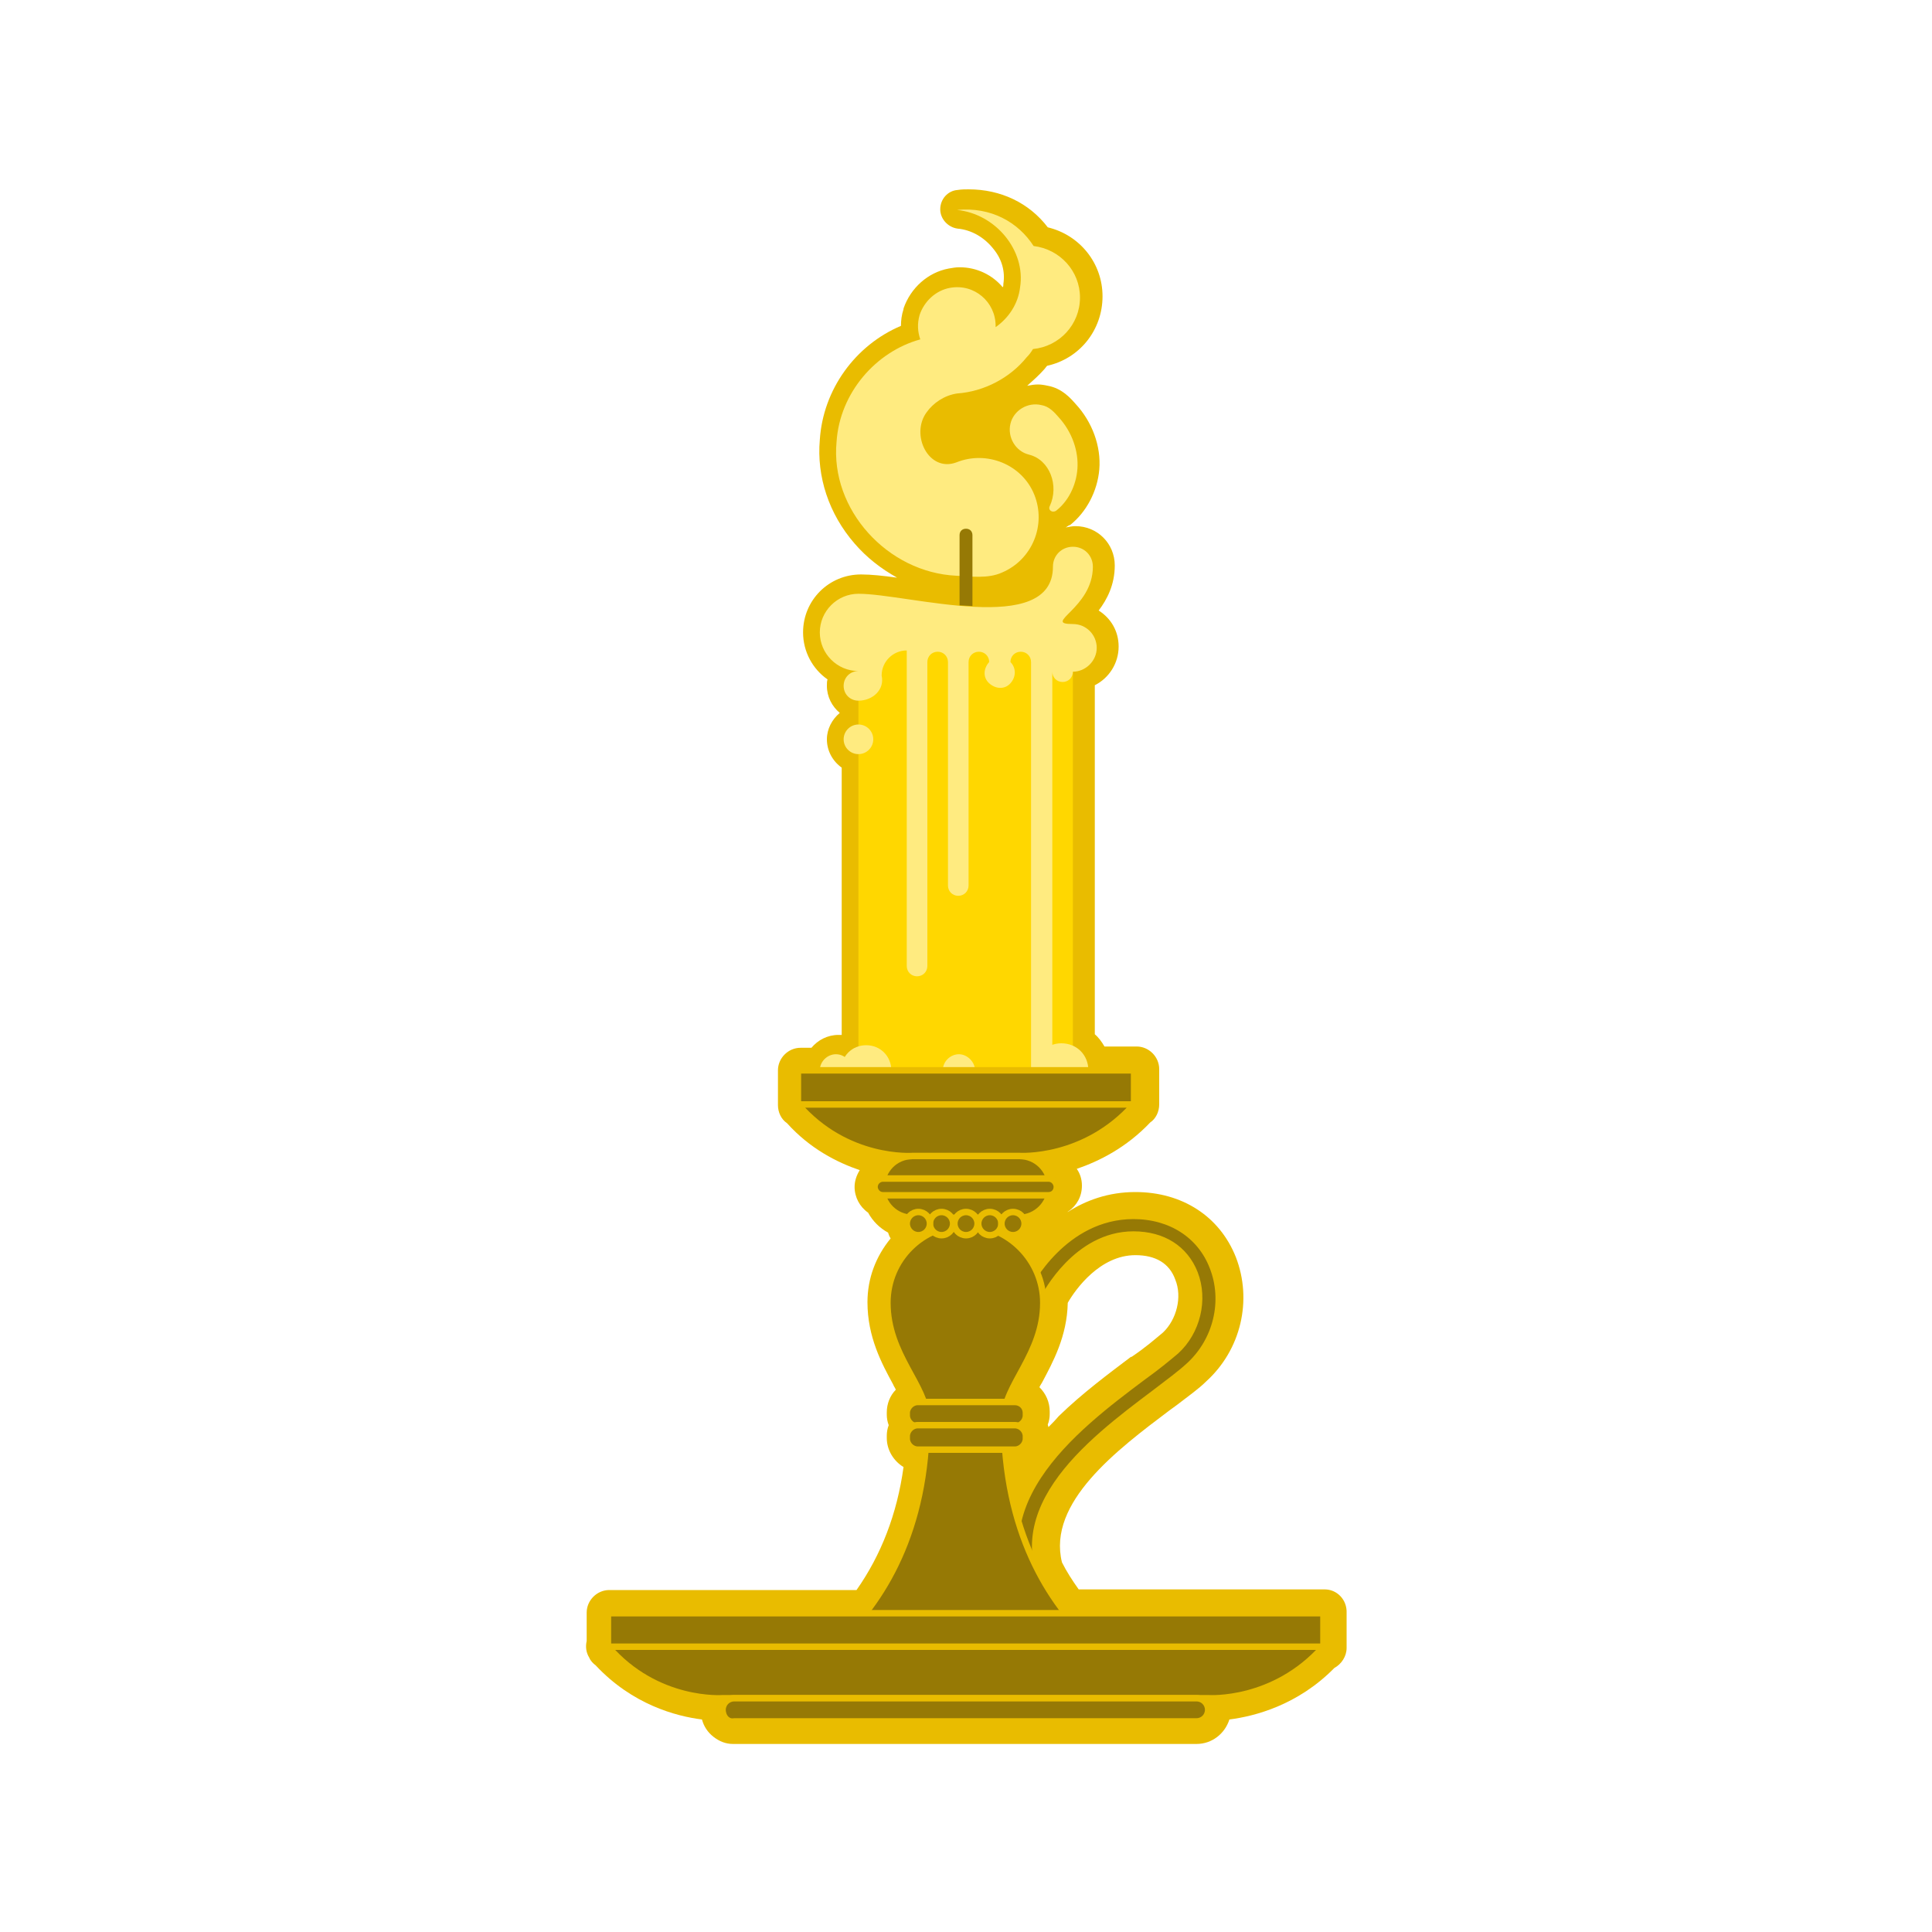
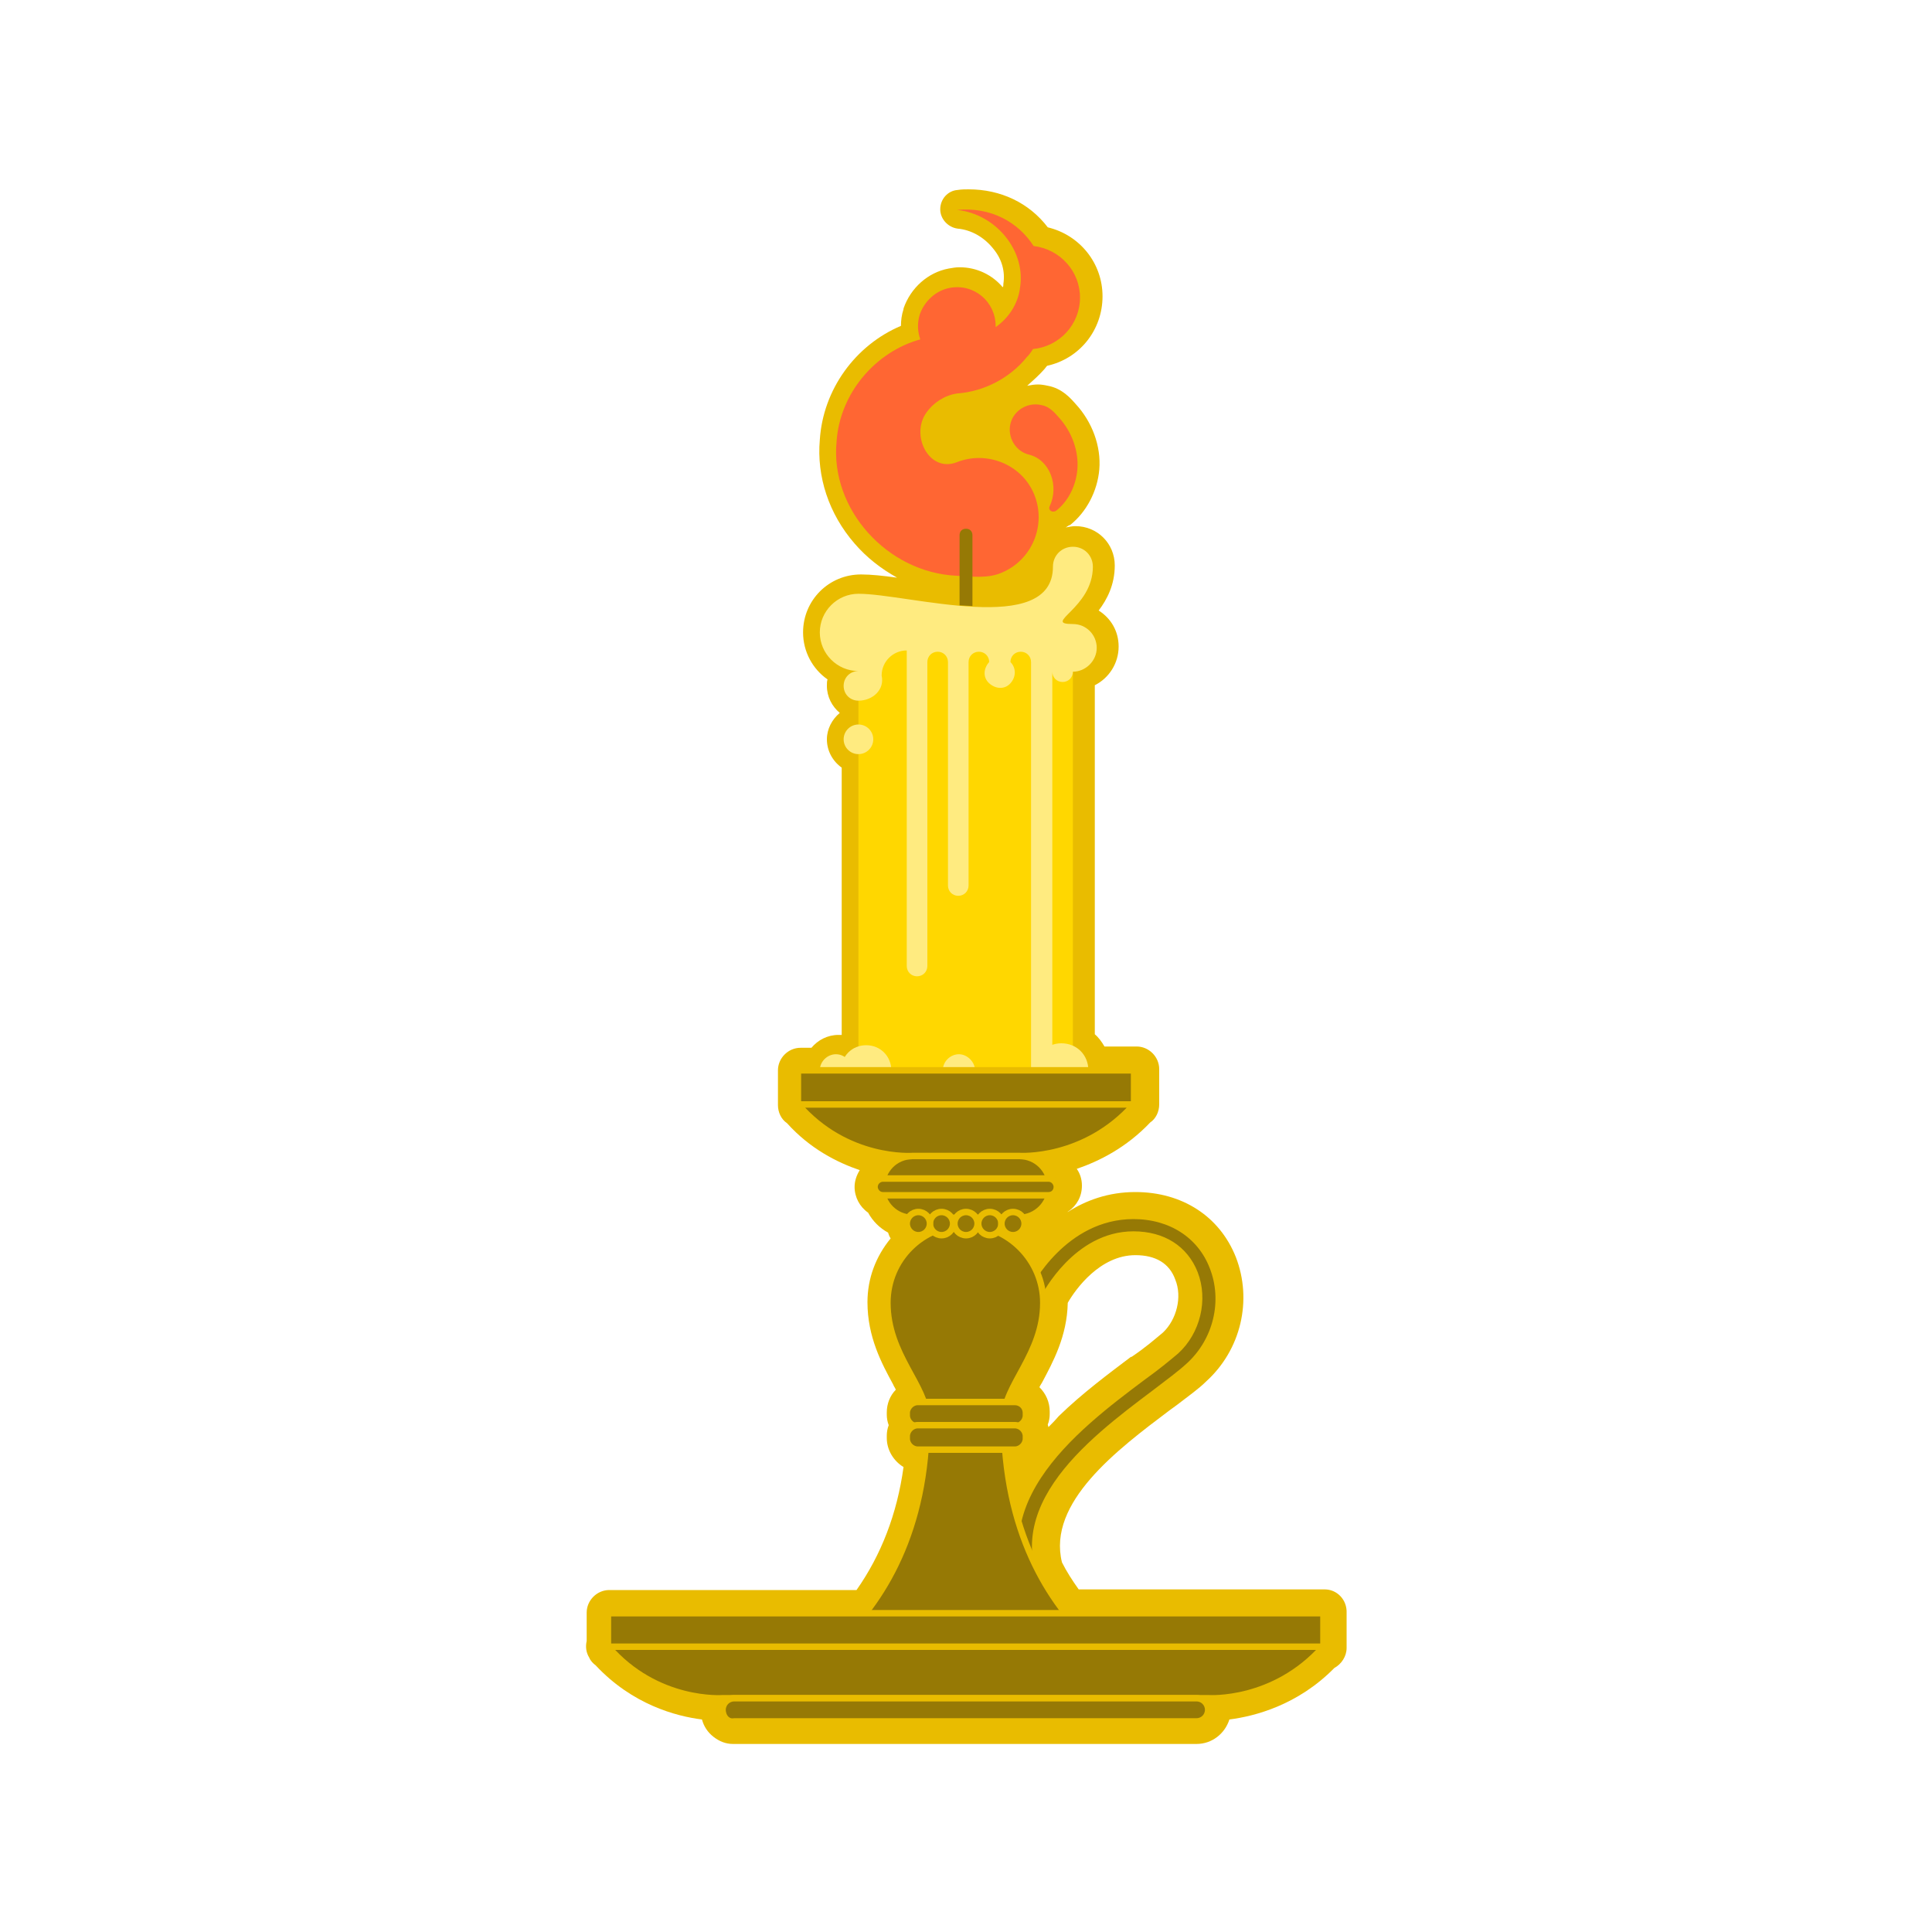
<svg xmlns="http://www.w3.org/2000/svg" version="1.1" id="레이어_1" x="0px" y="0px" viewBox="0 0 300 300" style="enable-background:new 0 0 300 300;" xml:space="preserve">
  <style type="text/css">
	.st0{fill:#E9BC00;}
	.st1{fill:#967905;stroke:#E9BC00;stroke-linecap:round;stroke-linejoin:round;stroke-miterlimit:10;}
	.st2{fill:#FFD700;}
	.st3{fill:#FFEB80;}
- 	.st4{fill:#967905;}
+ 	.st4{fill:#FF6633;}
+ 	.st5{fill:#967905;}
</style>
-   <path class="st0" d="M205.7,246.8h-38.2c-1-1.4-1.9-2.8-2.6-4.2c-2.3-9.3,8.6-17.5,16.7-23.6l1.1-0.8c1.8-1.4,3.4-2.5,4.6-3.7  c5.4-4.9,7.2-12.6,4.6-19.3c-2.5-6.3-8.3-10.1-15.6-10.1c-4.2,0-7.7,1.3-10.5,3.1c0,0,0-0.1,0.1-0.1c1.3-0.9,2.1-2.3,2.1-4  c0-1-0.3-1.9-0.8-2.6c3.5-1.2,7.7-3.3,11.4-7.2c0.9-0.6,1.4-1.7,1.4-2.8V166c0-1.9-1.6-3.5-3.5-3.5h-5c-0.4-0.7-0.9-1.4-1.5-1.9  v-54.2c2.2-1.1,3.7-3.4,3.7-6c0-2.4-1.2-4.4-3.1-5.6c1.3-1.7,2.5-4,2.5-7c0-3.4-2.7-6.1-6.1-6.1c-0.5,0-1,0.1-1.5,0.2  c0.1-0.1,0.2-0.1,0.3-0.2c0.1-0.1,0.2-0.1,0.4-0.2c2.5-2,4.2-5.2,4.5-8.6c0.3-3.6-1.1-7.4-3.7-10.2c-0.8-0.9-2.1-2.4-4.3-2.8  c-0.5-0.1-1-0.2-1.5-0.2c-0.6,0-1.2,0.1-1.7,0.2c0.9-0.8,1.8-1.6,2.6-2.5c0.2-0.2,0.3-0.4,0.5-0.6c5-1.1,8.6-5.5,8.6-10.8  c0-5.1-3.5-9.5-8.5-10.7c-2.9-3.8-7.3-5.9-12.3-5.9h0c-0.5,0-1.1,0-1.7,0.1c-1.5,0.1-2.7,1.4-2.7,3c0,1.5,1.2,2.8,2.7,3  c2.2,0.2,4.2,1.4,5.6,3.2c1.3,1.6,1.8,3.5,1.5,5.4c0,0,0,0.1,0,0.1c0,0.1,0,0.3-0.1,0.4c-1.6-1.9-4-3.1-6.7-3.1  c-0.6,0-1.1,0.1-1.7,0.2c-3.2,0.6-5.9,3-7,6.2c0,0,0,0.1,0,0.1c-0.3,0.9-0.4,1.8-0.4,2.6c-7.1,3-12.1,9.9-12.6,17.7  c-0.5,5.7,1.4,11.5,5.4,16.1c1.9,2.2,4.1,3.9,6.6,5.3c-2.2-0.3-4-0.5-5.6-0.5c-5,0-9,4-9,9c0,3,1.5,5.7,3.8,7.3  c-0.1,0.3-0.1,0.6-0.1,1c0,1.7,0.8,3.2,2,4.2c-1.2,1-2,2.5-2,4.1c0,1.8,0.9,3.4,2.3,4.4v41.5c0,0,0,0,0,0c-0.2,0-0.3,0-0.5,0  c-1.7,0-3.2,0.8-4.2,2h-1.7c-1.9,0-3.5,1.6-3.5,3.5v5.4c0,1.1,0.5,2.2,1.4,2.8c3.6,4,7.8,6.1,11.3,7.3c-0.5,0.8-0.8,1.7-0.8,2.6  c0,1.6,0.8,3.1,2.1,4c0.7,1.3,1.8,2.4,3.1,3.1c0.1,0.3,0.2,0.6,0.4,0.9c-2.3,2.8-3.6,6.2-3.6,9.9c0,5.4,2.2,9.5,4,12.8  c0.1,0.3,0.3,0.5,0.4,0.8c-0.9,0.9-1.4,2.2-1.4,3.5v0.4c0,0.5,0.1,1.1,0.3,1.6c-0.2,0.5-0.3,1.1-0.3,1.6v0.4c0,1.9,1.1,3.6,2.6,4.5  c-1,7.3-3.5,13.7-7.3,19.1H94.6c-1.9,0-3.5,1.6-3.5,3.5v4.4c-0.2,0.9-0.1,1.8,0.4,2.6c0.2,0.5,0.6,0.9,1,1.2  c5.7,6.1,12.5,7.9,16.5,8.4c0.3,1.1,0.9,2,1.8,2.7c0.9,0.7,1.9,1.1,3,1.1c0.2,0,0.3,0,0.5,0h71.5c2.4,0,4.4-1.6,5.1-3.8  c3.9-0.5,10.6-2.2,16.3-8c1.1-0.6,1.9-1.8,1.9-3.1v-5.4C209.2,248.4,207.6,246.8,205.7,246.8z M162.8,221.6c0-0.1-0.1-0.3-0.1-0.4  c0.2-0.5,0.3-1.1,0.3-1.6v-0.4c0-1.5-0.6-2.8-1.6-3.8c0.1-0.2,0.2-0.4,0.4-0.7c1.7-3.2,3.9-7.2,4-12.4c1.2-2.1,5-7.4,10.5-7.4  c3.2,0,5.3,1.3,6.2,3.8c1.1,2.7,0.2,6.2-1.9,8.2c-1.2,1-2.8,2.4-4.9,3.8c0,0,0,0-0.1,0c-3.3,2.5-7.5,5.6-11.2,9.2  C163.8,220.6,163.3,221.1,162.8,221.6z" />
+   <path class="st0" d="M205.7,246.8h-38.2c-1-1.4-1.9-2.8-2.6-4.2c-2.3-9.3,8.6-17.5,16.7-23.6l1.1-0.8c1.8-1.4,3.4-2.5,4.6-3.7  c5.4-4.9,7.2-12.6,4.6-19.3c-2.5-6.3-8.3-10.1-15.6-10.1c-4.2,0-7.7,1.3-10.5,3.1c0,0,0-0.1,0.1-0.1c1.3-0.9,2.1-2.3,2.1-4  c0-1-0.3-1.9-0.8-2.6c3.5-1.2,7.7-3.3,11.4-7.2c0.9-0.6,1.4-1.7,1.4-2.8V166c0-1.9-1.6-3.5-3.5-3.5h-5c-0.4-0.7-0.9-1.4-1.5-1.9  v-54.2c2.2-1.1,3.7-3.4,3.7-6c0-2.4-1.2-4.4-3.1-5.6c1.3-1.7,2.5-4,2.5-7c0-3.4-2.7-6.1-6.1-6.1c-0.5,0-1,0.1-1.5,0.2  c0.1-0.1,0.2-0.1,0.3-0.2s0.2-0.1,0.4-0.2c2.5-2,4.2-5.2,4.5-8.6c0.3-3.6-1.1-7.4-3.7-10.2c-0.8-0.9-2.1-2.4-4.3-2.8  c-0.5-0.1-1-0.2-1.5-0.2c-0.6,0-1.2,0.1-1.7,0.2c0.9-0.8,1.8-1.6,2.6-2.5c0.2-0.2,0.3-0.4,0.5-0.6c5-1.1,8.6-5.5,8.6-10.8  c0-5.1-3.5-9.5-8.5-10.7c-2.9-3.8-7.3-5.9-12.3-5.9l0,0c-0.5,0-1.1,0-1.7,0.1c-1.5,0.1-2.7,1.4-2.7,3c0,1.5,1.2,2.8,2.7,3  c2.2,0.2,4.2,1.4,5.6,3.2c1.3,1.6,1.8,3.5,1.5,5.4v0.1c0,0.1,0,0.3-0.1,0.4c-1.6-1.9-4-3.1-6.7-3.1c-0.6,0-1.1,0.1-1.7,0.2  c-3.2,0.6-5.9,3-7,6.2V48c-0.3,0.9-0.4,1.8-0.4,2.6c-7.1,3-12.1,9.9-12.6,17.7c-0.5,5.7,1.4,11.5,5.4,16.1c1.9,2.2,4.1,3.9,6.6,5.3  c-2.2-0.3-4-0.5-5.6-0.5c-5,0-9,4-9,9c0,3,1.5,5.7,3.8,7.3c-0.1,0.3-0.1,0.6-0.1,1c0,1.7,0.8,3.2,2,4.2c-1.2,1-2,2.5-2,4.1  c0,1.8,0.9,3.4,2.3,4.4v41.5l0,0c-0.2,0-0.3,0-0.5,0c-1.7,0-3.2,0.8-4.2,2h-1.7c-1.9,0-3.5,1.6-3.5,3.5v5.4c0,1.1,0.5,2.2,1.4,2.8  c3.6,4,7.8,6.1,11.3,7.3c-0.5,0.8-0.8,1.7-0.8,2.6c0,1.6,0.8,3.1,2.1,4c0.7,1.3,1.8,2.4,3.1,3.1c0.1,0.3,0.2,0.6,0.4,0.9  c-2.3,2.8-3.6,6.2-3.6,9.9c0,5.4,2.2,9.5,4,12.8c0.1,0.3,0.3,0.5,0.4,0.8c-0.9,0.9-1.4,2.2-1.4,3.5v0.4c0,0.5,0.1,1.1,0.3,1.6  c-0.2,0.5-0.3,1.1-0.3,1.6v0.4c0,1.9,1.1,3.6,2.6,4.5c-1,7.3-3.5,13.7-7.3,19.1H94.6c-1.9,0-3.5,1.6-3.5,3.5v4.4  c-0.2,0.9-0.1,1.8,0.4,2.6c0.2,0.5,0.6,0.9,1,1.2c5.7,6.1,12.5,7.9,16.5,8.4c0.3,1.1,0.9,2,1.8,2.7s1.9,1.1,3,1.1c0.2,0,0.3,0,0.5,0  h71.5c2.4,0,4.4-1.6,5.1-3.8c3.9-0.5,10.6-2.2,16.3-8c1.1-0.6,1.9-1.8,1.9-3.1v-5.4C209.2,248.4,207.6,246.8,205.7,246.8z   M162.8,221.6c0-0.1-0.1-0.3-0.1-0.4c0.2-0.5,0.3-1.1,0.3-1.6v-0.4c0-1.5-0.6-2.8-1.6-3.8c0.1-0.2,0.2-0.4,0.4-0.7  c1.7-3.2,3.9-7.2,4-12.4c1.2-2.1,5-7.4,10.5-7.4c3.2,0,5.3,1.3,6.2,3.8c1.1,2.7,0.2,6.2-1.9,8.2c-1.2,1-2.8,2.4-4.9,3.8  c0,0,0,0-0.1,0c-3.3,2.5-7.5,5.6-11.2,9.2C163.8,220.6,163.3,221.1,162.8,221.6z" />
  <g>
    <path class="st1" d="M163,252c-0.5,0-0.9-0.2-1.2-0.6c-12.1-16.8,5.3-29.8,15.7-37.6c2.1-1.5,3.8-2.9,5.1-4c3.3-3,4.5-8,2.9-12.1   c-1.5-3.8-4.9-6-9.5-6c-8.9,0-13.7,9.5-13.8,9.6c-0.4,0.7-1.3,1-2,0.7c-0.7-0.4-1-1.3-0.7-2c0.2-0.5,5.7-11.2,16.5-11.2   c5.8,0,10.4,3,12.3,7.9c2.1,5.3,0.6,11.5-3.7,15.4c-1.3,1.2-3.2,2.6-5.3,4.2c-10.1,7.6-25.5,19.1-15.1,33.5   c0.5,0.7,0.3,1.6-0.3,2.1C163.6,251.9,163.3,252,163,252z" />
  </g>
  <rect x="133.3" y="98.2" class="st2" width="33.3" height="68" />
  <g>
    <circle class="st3" cx="133.3" cy="114.8" r="2.3" />
    <path class="st3" d="M133.3,108.8c-1.3,0-2.3-1-2.3-2.3s1-2.3,2.3-2.3c-3.3,0-6-2.7-6-6s2.7-6,6-6c7.7,0,30.2,6.8,30.2-4.2   c0-1.8,1.4-3.1,3.1-3.1c1.8,0,3.1,1.4,3.1,3.1c0,6.5-8,8.9-3.1,8.9c2.1,0,3.7,1.7,3.7,3.7s-1.7,3.7-3.7,3.7l0,0   c0,0.9-0.7,1.6-1.6,1.6c-0.9,0-1.6-0.7-1.6-1.6v62.1h-3.3v-63.6c0-0.9-0.7-1.6-1.6-1.6s-1.6,0.7-1.6,1.6c0.9,0.9,0.9,2.3,0,3.3   s-2.3,0.9-3.3,0s-0.9-2.3,0-3.3c0-0.9-0.7-1.6-1.6-1.6s-1.6,0.7-1.6,1.6l0,0v34.7c0,0.9-0.7,1.6-1.6,1.6s-1.6-0.7-1.6-1.6v-34.7   l0,0c0-0.9-0.7-1.6-1.6-1.6s-1.6,0.7-1.6,1.6v-0.4V150c0,0.9-0.7,1.6-1.6,1.6s-1.6-0.7-1.6-1.6v-49c-2.1,0-3.9,1.7-3.9,3.9   C137.4,107.1,135.5,108.8,133.3,108.8z" />
    <path class="st3" d="M160.6,166.2c0-2.2,1.8-4.2,4.2-4.2s4.2,1.8,4.2,4.2H160.6z" />
    <path class="st3" d="M127.3,166.2c0-1.4,1.2-2.5,2.5-2.5c1.4,0,2.5,1.2,2.5,2.5H127.3z" />
    <path class="st3" d="M146.4,166.2c0-1.4,1.2-2.5,2.5-2.5s2.5,1.2,2.5,2.5H146.4z" />
    <path class="st3" d="M130.6,166.2c0-2.2,1.7-3.9,3.9-3.9s3.9,1.7,3.9,3.9H130.6z" />
  </g>
  <g>
    <rect x="123.9" y="166.2" class="st1" width="52.2" height="5.4" />
    <path class="st1" d="M158.3,189.1h-16.6c-2.6,0-4.8-2.1-4.8-4.8l0,0c0-2.6,2.1-4.8,4.8-4.8h16.6c2.6,0,4.8,2.1,4.8,4.8l0,0   C163.1,186.9,160.9,189.1,158.3,189.1z" />
    <path class="st1" d="M162.8,185.6h-25.7c-0.8,0-1.3-0.7-1.3-1.3l0,0c0-0.8,0.7-1.3,1.3-1.3h25.7c0.8,0,1.3,0.7,1.3,1.3l0,0   C164.1,185,163.6,185.6,162.8,185.6z" />
    <path class="st1" d="M141.7,179.5c0,0-10.2,0.8-17.8-8h52.2c-7.7,8.7-17.8,8-17.8,8H141.7z" />
    <path class="st1" d="M112.3,264.7c4.4,0,31.6-9.7,31.6-44.5c0-5-6.1-9.8-6.1-17.9c0-6.8,5.5-12.1,12.1-12.1   c6.7,0,12.1,5.5,12.1,12.1c0,8-6.1,12.8-6.1,17.9c0,34.9,27.3,44.5,31.6,44.5H112.3z" />
    <circle class="st1" cx="150" cy="190" r="1.8" />
    <circle class="st1" cx="153.7" cy="190" r="1.8" />
    <circle class="st1" cx="157.3" cy="190" r="1.8" />
    <rect x="94.4" y="250.5" class="st1" width="111.1" height="5.4" />
    <path class="st1" d="M112.2,263.7c0,0-10.2,0.8-17.8-8h111.1c-7.7,8.7-17.8,8-17.8,8H112.2z" />
    <circle class="st1" cx="146.2" cy="190" r="1.8" />
    <circle class="st1" cx="142.6" cy="190" r="1.8" />
    <path class="st1" d="M159.3,219.4v0.4c0,0.9-0.8,1.7-1.7,1.7h-15.1c-0.9,0-1.7-0.8-1.7-1.7v-0.4c0-0.9,0.8-1.7,1.7-1.7h15.1   C158.5,217.7,159.3,218.4,159.3,219.4z" />
    <path class="st1" d="M159.3,223v0.4c0,0.9-0.8,1.7-1.7,1.7h-15.1c-0.9,0-1.7-0.8-1.7-1.7V223c0-0.9,0.8-1.7,1.7-1.7h15.1   C158.5,221.3,159.3,222.1,159.3,223z" />
    <path class="st1" d="M112.2,265.5L112.2,265.5c0-1,0.8-1.8,1.8-1.8h71.8c1,0,1.8,0.8,1.8,1.8l0,0c0,1-0.8,1.8-1.8,1.8H114   C113,267.5,112.2,266.6,112.2,265.5z" />
  </g>
  <g>
-     <path class="st3" d="M148.6,61.1c4.3-0.3,8.3-2.5,10.8-5.6c0.4-0.4,0.7-0.8,1-1.3c4.1-0.4,7.3-3.8,7.3-8c0-4.1-3.1-7.5-7.2-8   c-2.4-3.7-6.6-6.1-11.9-5.6c6,0.6,10.7,6.3,9.8,12c-0.3,2.6-1.8,4.8-3.8,6.2c0-0.1,0-0.2,0-0.2c0-3.7-3.3-6.6-7.1-5.9   c-2.2,0.4-4,2.1-4.7,4.2c-0.4,1.4-0.3,2.6,0.1,3.8c-6.9,1.9-12.5,8.3-13,15.9c-1,10.5,7.9,20.3,18.6,20.8c2.2,0.1,4.9,0.5,7.1-0.5   c4.7-2,6.9-7.4,5-12.1s-7.4-6.9-12.1-5c-4.3,1.6-7.2-4.3-4.6-7.8C144.9,62.6,146.6,61.4,148.6,61.1z" />
-     <path class="st3" d="M163,78.6c1.5-3.2,0-7.2-3.2-8c-2.1-0.5-3.4-2.7-2.9-4.8c0.5-2.1,2.7-3.4,4.8-2.9c1.2,0.2,2,1.1,2.7,1.9   c2.1,2.3,3.1,5.3,2.9,8c-0.2,2.7-1.5,5.1-3.3,6.5C163.4,79.7,162.7,79.2,163,78.6L163,78.6z" />
+     <path class="st4" d="M148.6,61.1c4.3-0.3,8.3-2.5,10.8-5.6c0.4-0.4,0.7-0.8,1-1.3c4.1-0.4,7.3-3.8,7.3-8c0-4.1-3.1-7.5-7.2-8   c-2.4-3.7-6.6-6.1-11.9-5.6c6,0.6,10.7,6.3,9.8,12c-0.3,2.6-1.8,4.8-3.8,6.2c0-0.1,0-0.2,0-0.2c0-3.7-3.3-6.6-7.1-5.9   c-2.2,0.4-4,2.1-4.7,4.2c-0.4,1.4-0.3,2.6,0.1,3.8c-6.9,1.9-12.5,8.3-13,15.9c-1,10.5,7.9,20.3,18.6,20.8c2.2,0.1,4.9,0.5,7.1-0.5   c4.7-2,6.9-7.4,5-12.1s-7.4-6.9-12.1-5c-4.3,1.6-7.2-4.3-4.6-7.8C144.9,62.6,146.6,61.4,148.6,61.1z" />
+     <path class="st4" d="M163,78.6c1.5-3.2,0-7.2-3.2-8c-2.1-0.5-3.4-2.7-2.9-4.8c0.5-2.1,2.7-3.4,4.8-2.9c1.2,0.2,2,1.1,2.7,1.9   c2.1,2.3,3.1,5.3,2.9,8c-0.2,2.7-1.5,5.1-3.3,6.5C163.4,79.7,162.7,79.2,163,78.6L163,78.6z" />
  </g>
-   <path class="st4" d="M149,94V83.1c0-0.6,0.4-1,1-1l0,0c0.6,0,1,0.4,1,1v11L149,94z" />
+   <path class="st5" d="M149,94V83.1c0-0.6,0.4-1,1-1l0,0c0.6,0,1,0.4,1,1v11L149,94z" />
</svg>
